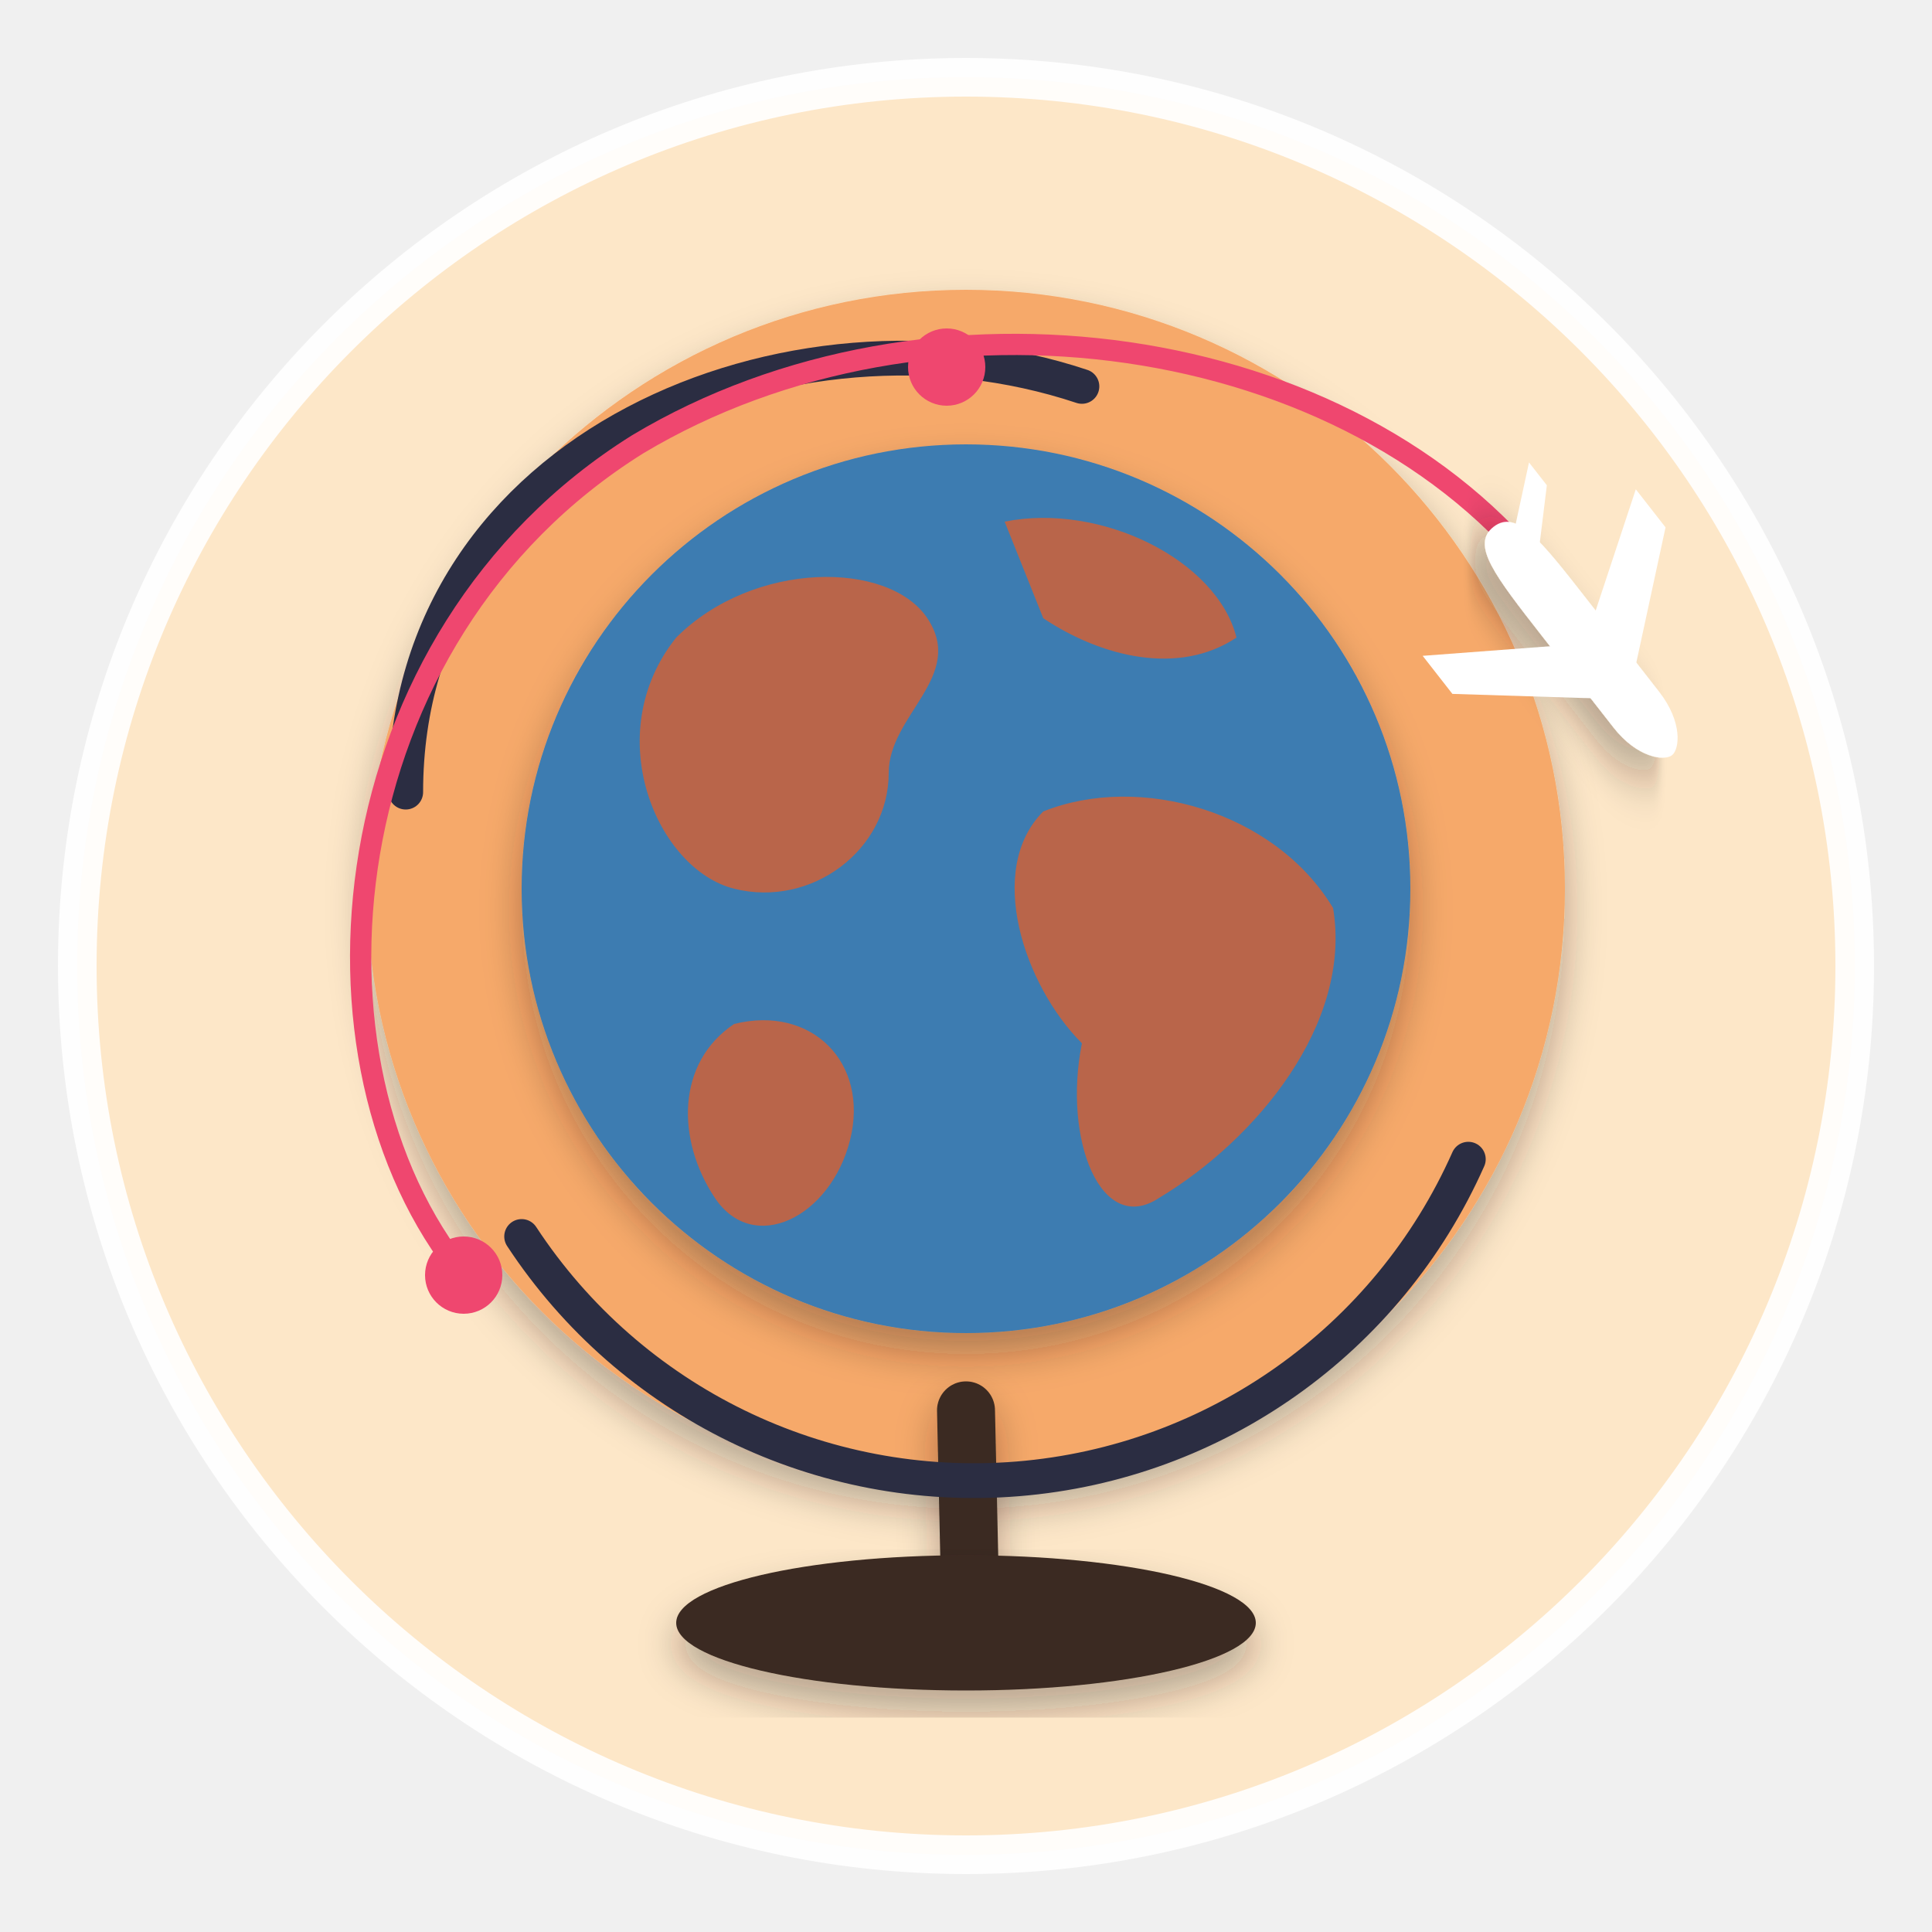
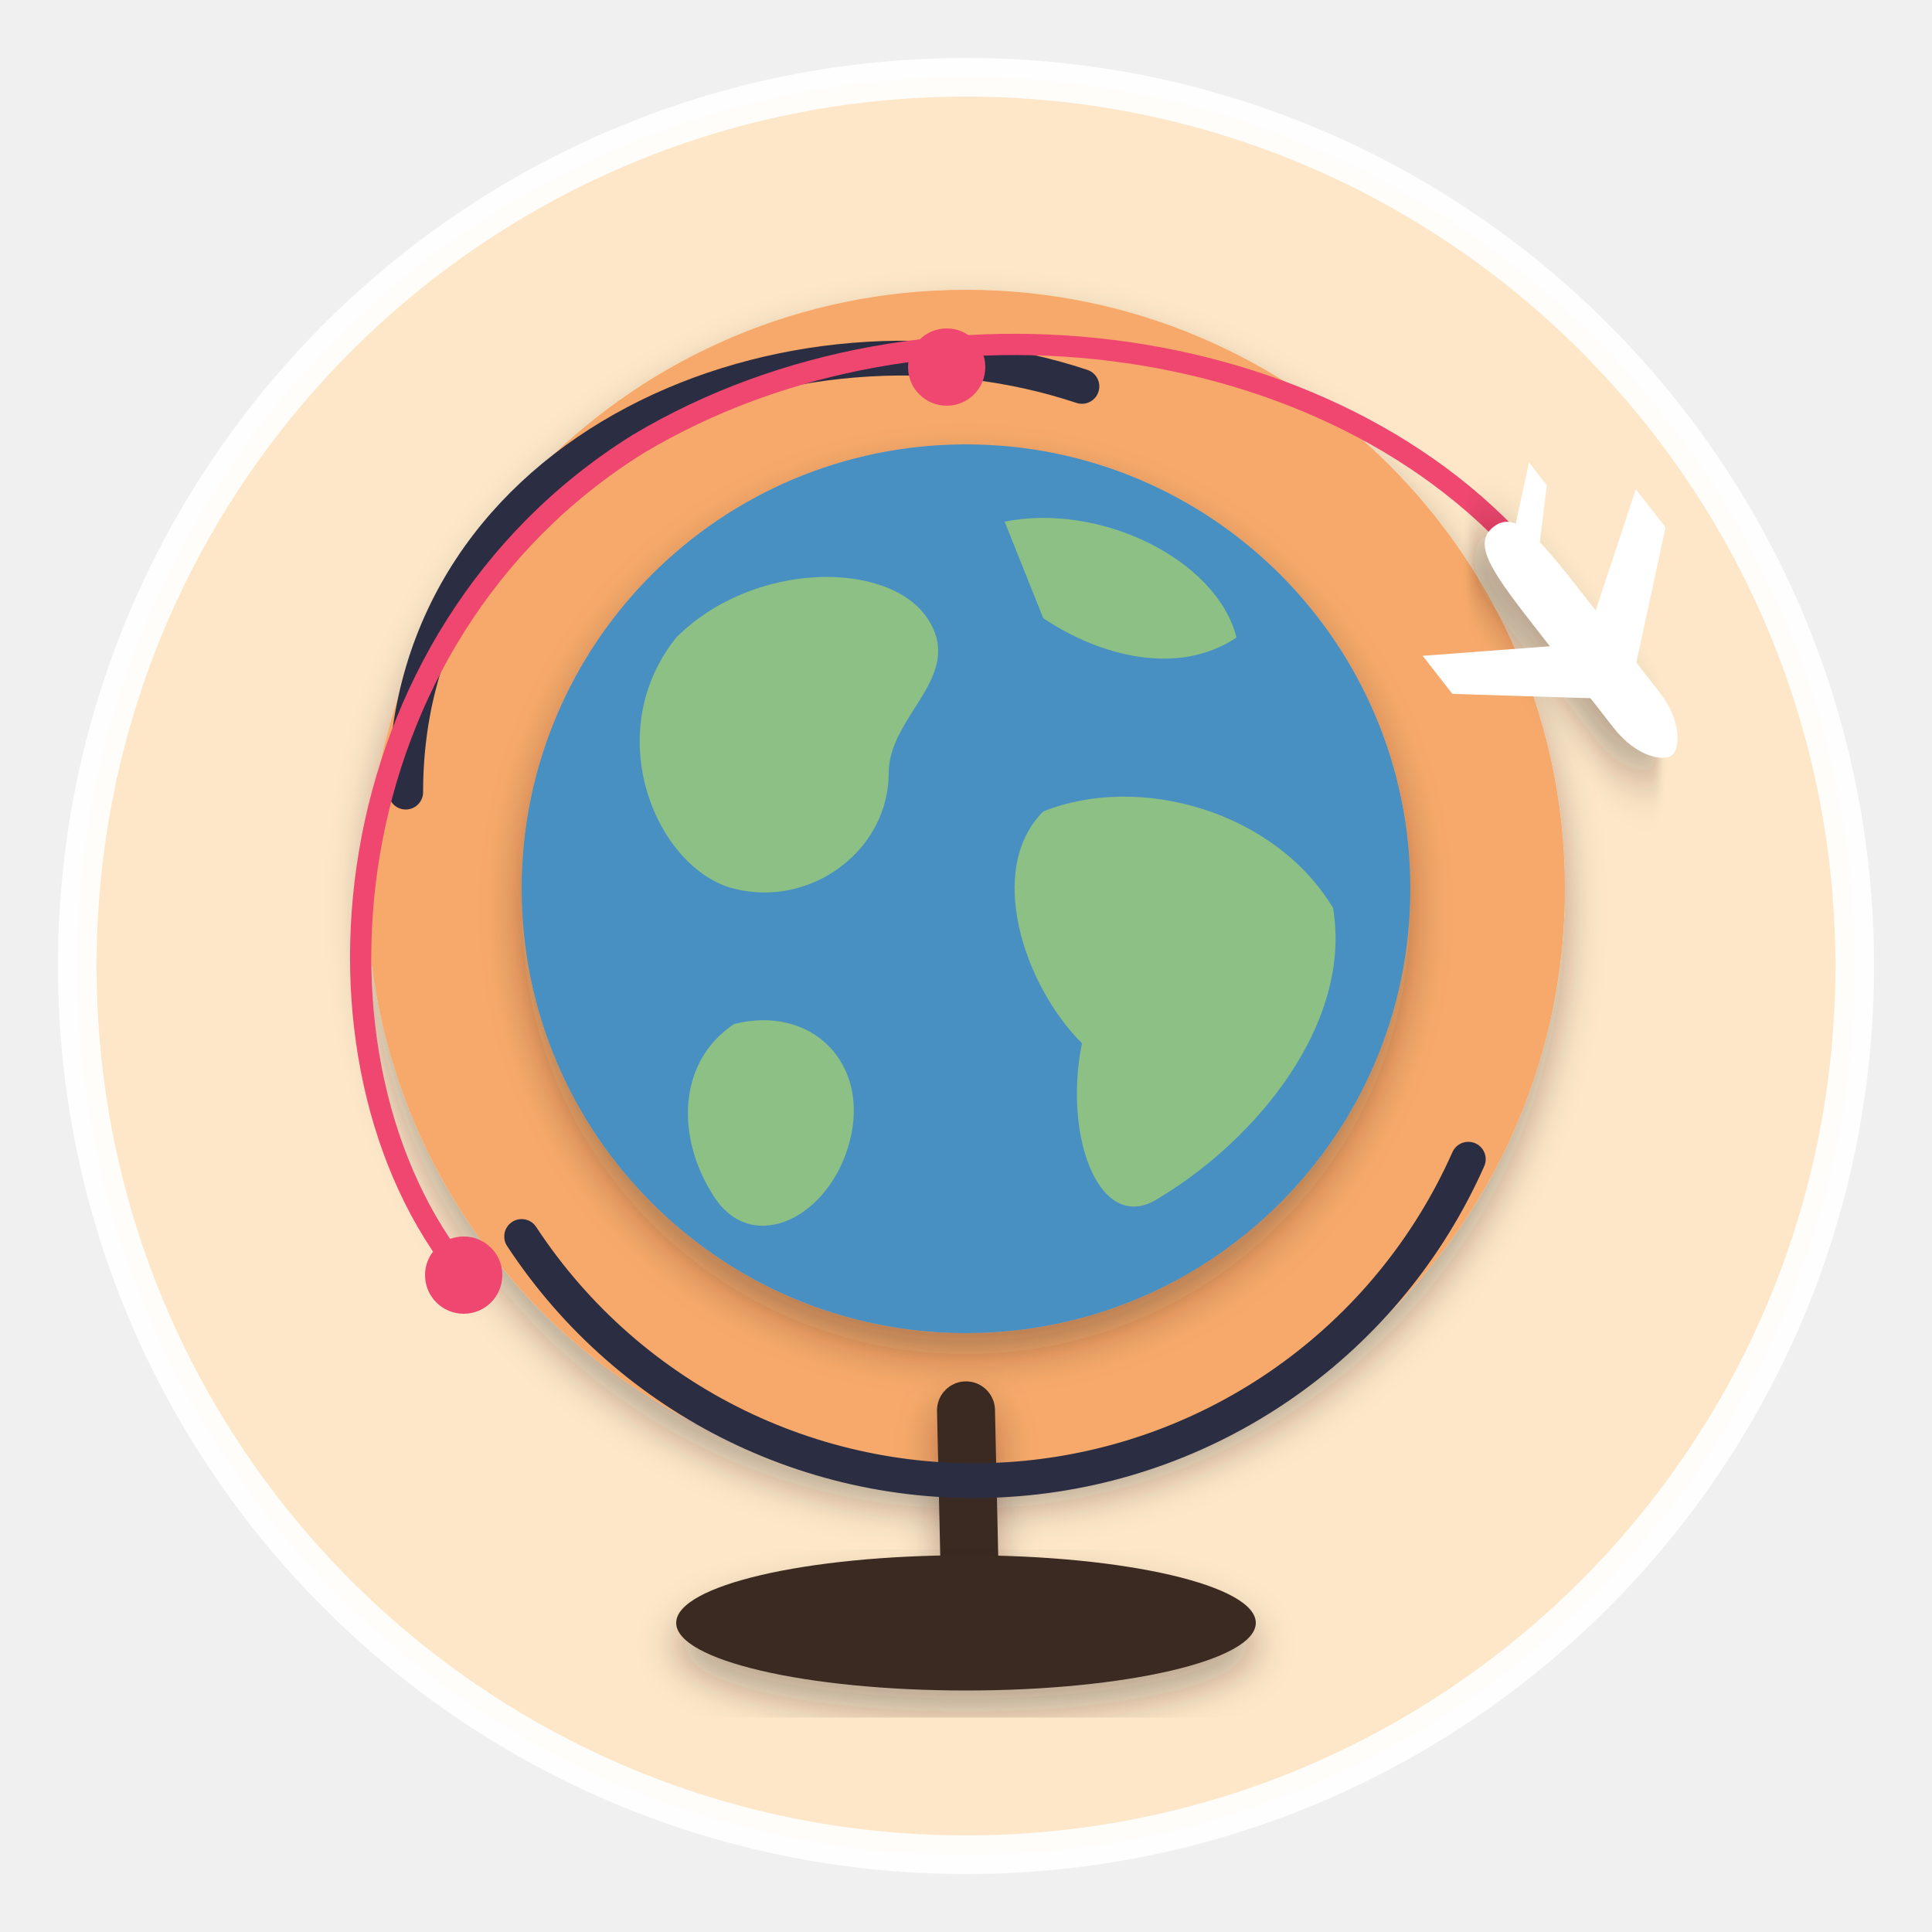
<svg xmlns="http://www.w3.org/2000/svg" viewBox="0 0 200 200" width="200" height="200">
  <defs>
    <clipPath id="clip">
      <circle cx="100" cy="100" r="92" />
    </clipPath>
    <filter id="ps" x="-20%" y="-20%" width="140%" height="140%">
      <feDropShadow dx="0" dy="2.2" stdDeviation="2" flood-color="#2a1f14" flood-opacity=".33" />
    </filter>
    <filter id="psl" filterUnits="userSpaceOnUse" x="-400" y="-400" width="1000" height="1000">
      <feDropShadow dx="0" dy="2.2" stdDeviation="2" flood-color="#2a1f14" flood-opacity=".33" />
    </filter>
  </defs>
  <g clip-path="url(#clip)">
    <rect width="200" height="200" fill="#FDE7C8" />
    <circle filter="url(#ps)" cx="100" cy="92" r="62" fill="#F6A96B" />
    <path filter="url(#psl)" d="M100 146 L100.4 164" fill="none" stroke="#3B2A20" stroke-width="6" stroke-linecap="round" stroke-linejoin="round" />
    <path filter="url(#ps)" d="M70 168 a30 7 0 1 0 60 0 a30 7 0 1 0 -60 0Z" fill="#3B2A20" />
-     <path filter="url(#ps)" d="M54 92 a46 46 0 1 0 92 0 a46 46 0 1 0 -92 0Z" fill="#3E7CB1" />
-     <path d="M70 66 C78 58 92 58 96 64 C100 70 92 74 92 80 C92 88 84 94 76 92 C68 90 62 76 70 66Z M104 54 C114 52 126 58 128 66 C122 70 114 68 108 64Z M108 84 C118 80 132 84 138 94 C140 106 130 118 120 124 C114 128 110 118 112 108 C106 102 102 90 108 84Z M76 106 C84 104 90 110 88 118 C86 126 78 130 74 124 C70 118 70 110 76 106Z" fill="#B9654A" />
+     <path filter="url(#ps)" d="M54 92 a46 46 0 1 0 92 0 a46 46 0 1 0 -92 0Z" fill="#4A90C2" />
+     <path d="M70 66 C78 58 92 58 96 64 C100 70 92 74 92 80 C92 88 84 94 76 92 C68 90 62 76 70 66Z M104 54 C114 52 126 58 128 66 C122 70 114 68 108 64Z M108 84 C118 80 132 84 138 94 C140 106 130 118 120 124 C114 128 110 118 112 108 C106 102 102 90 108 84Z M76 106 C84 104 90 110 88 118 C86 126 78 130 74 124 C70 118 70 110 76 106Z" fill="#8CC084" />
    <path d="M42 82 C42 46 82 30 112 40" fill="none" stroke="#2B2D42" stroke-width="3.6" stroke-linecap="round" stroke-linejoin="round" />
    <path d="M152 120 A56 56 0 0 1 54 128" fill="none" stroke="#2B2D42" stroke-width="3.6" stroke-linecap="round" stroke-linejoin="round" />
    <path d="M48 132 C30 110 34 66 66 46 C96 28 140 34 160 60" fill="none" stroke="#EF476F" stroke-width="2.2" stroke-linecap="round" stroke-linejoin="round" />
    <path d="M44 132 a4 4 0 1 0 8 0 a4 4 0 1 0 -8 0Z" fill="#EF476F" />
    <path d="M94 38 a4 4 0 1 0 8 0 a4 4 0 1 0 -8 0Z" fill="#EF476F" />
    <g transform="translate(162 64) rotate(52)">
      <path filter="url(#ps)" d="M-12 0 C-12 -3 -8 -3 0 -3 L12 -3 C16 -3 18 -1 18 0 C18 1 16 3 12 3 L0 3 C-8 3 -12 3 -12 0Z" fill="#FFFFFF" />
      <path d="M2 -2 L-6 -14 L-1 -14 L9 -2Z M2 2 L-6 14 L-1 14 L9 2Z M-10 -1 L-15 -7 L-12 -7 L-6 -1Z" fill="#FFFFFF" />
    </g>
  </g>
  <circle cx="100" cy="100" r="92" fill="none" stroke="#fff" stroke-width="4" opacity=".9" />
</svg>
